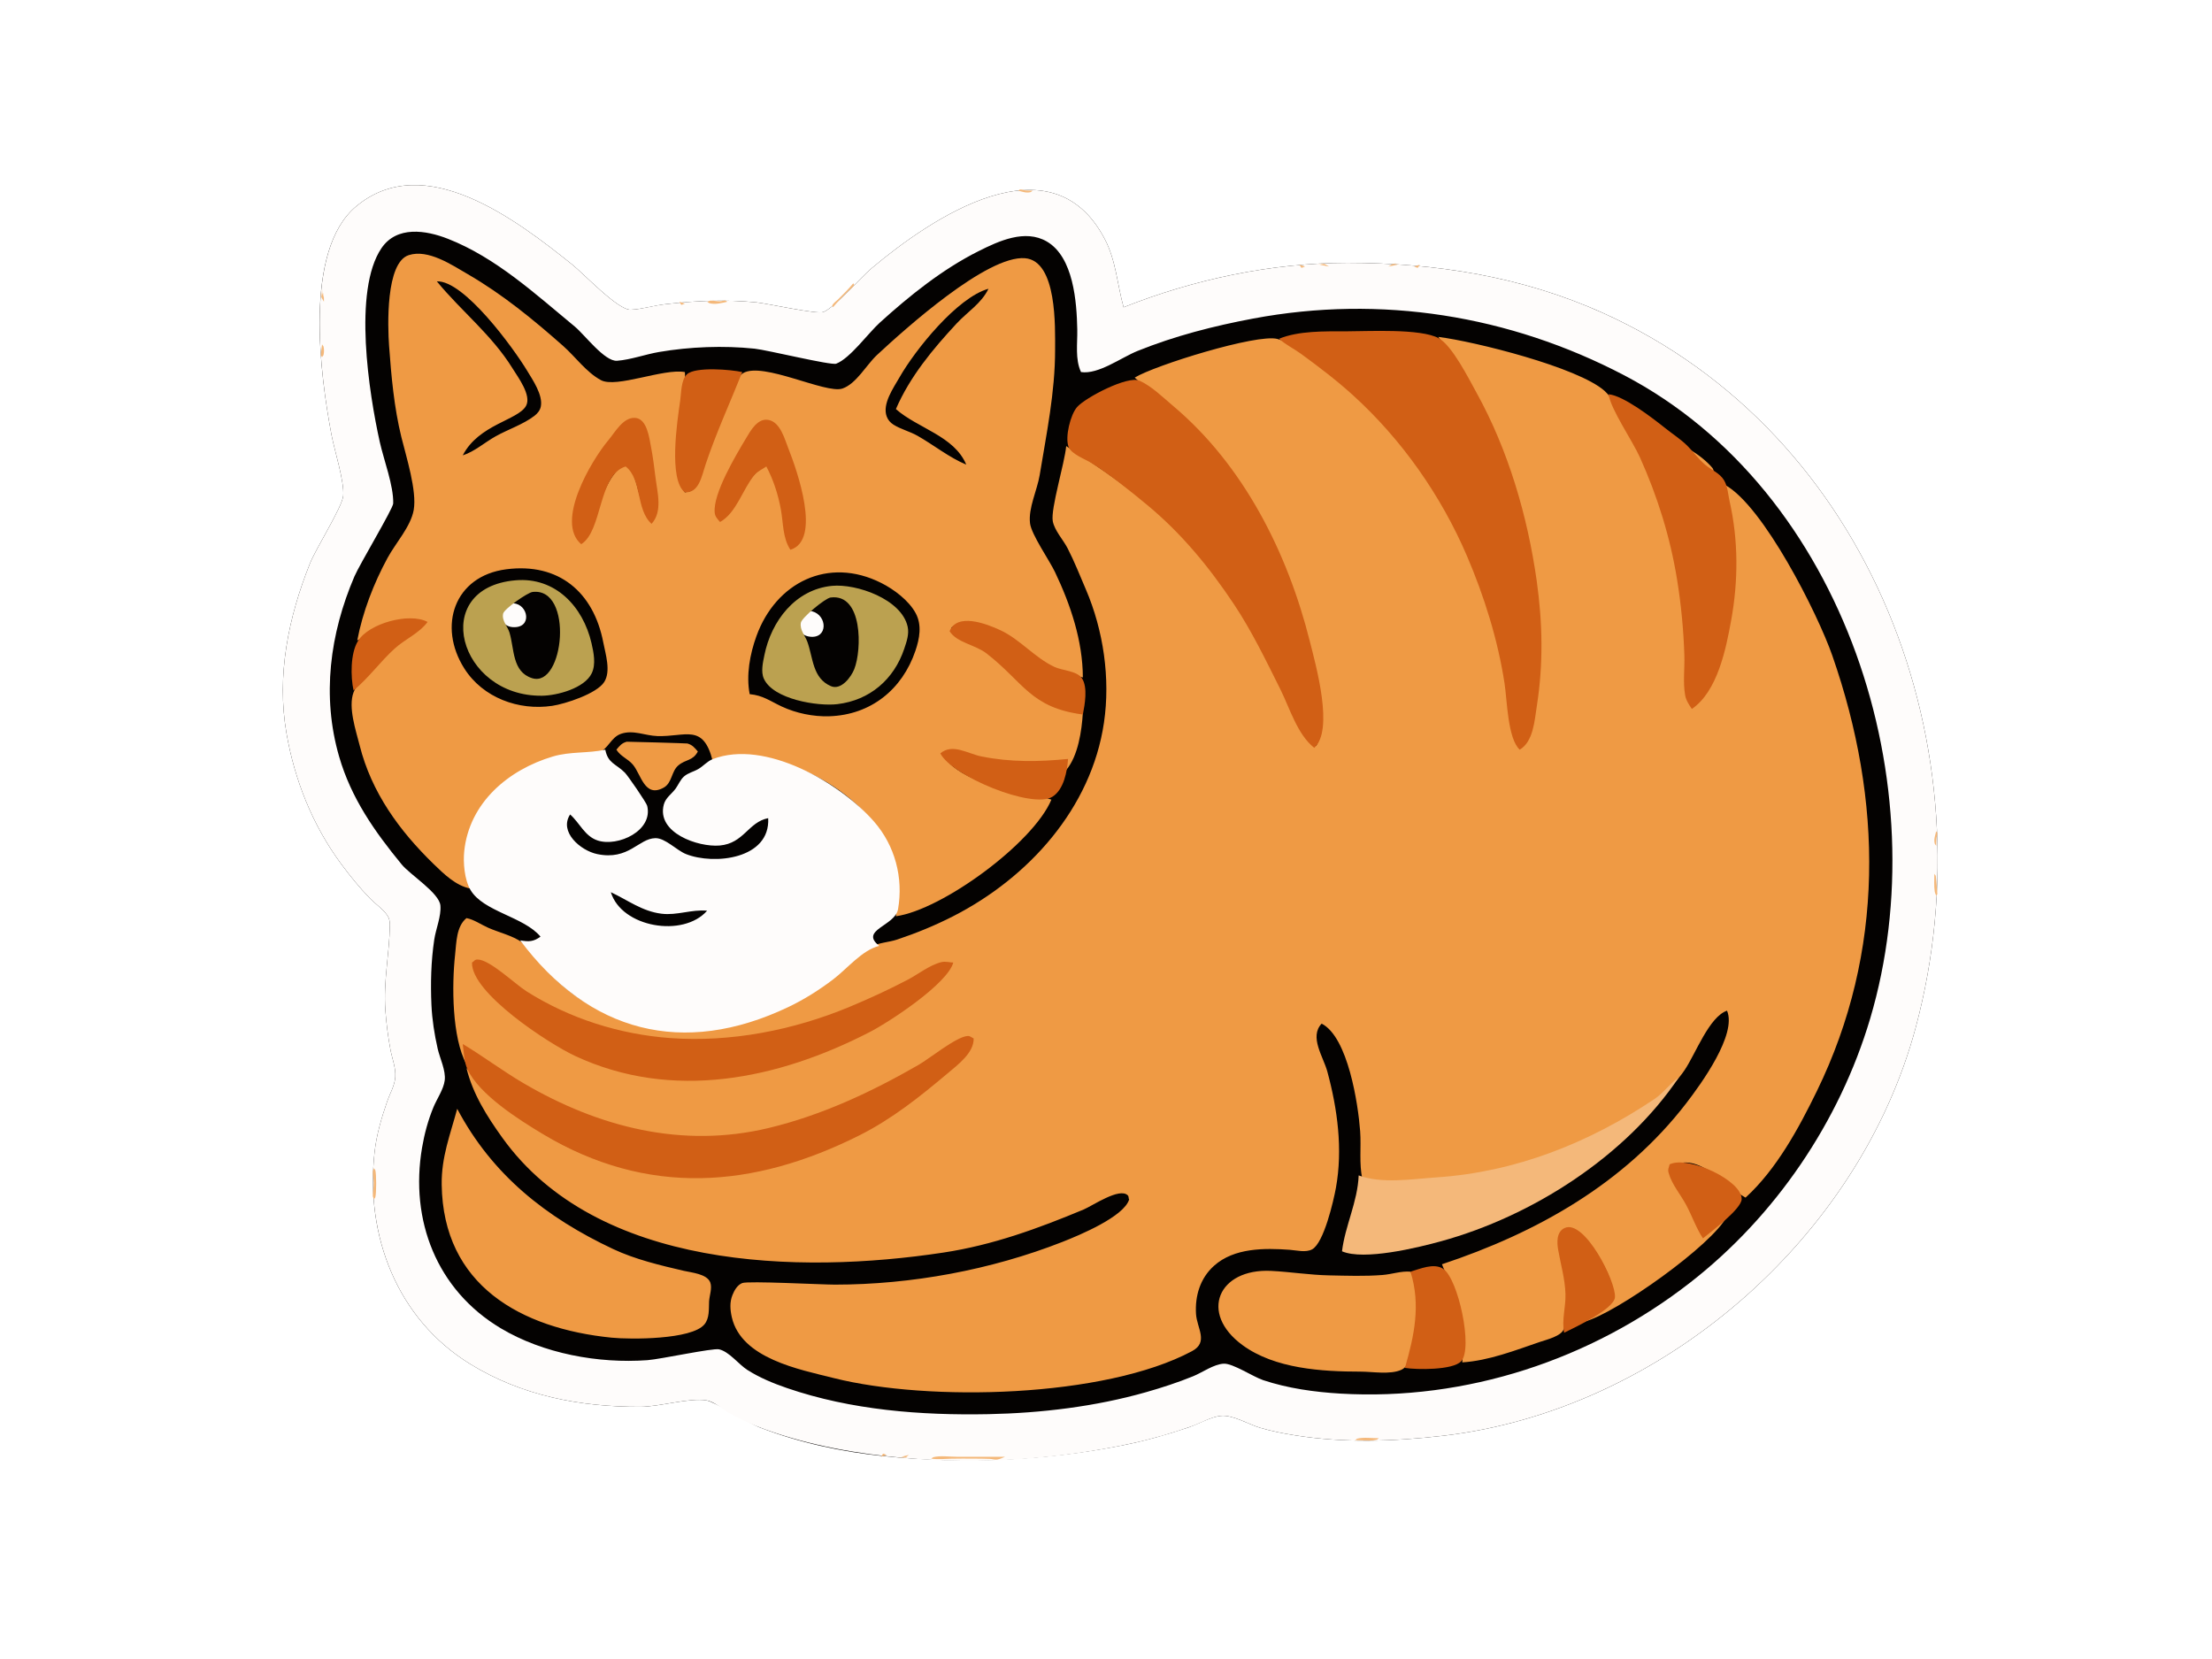
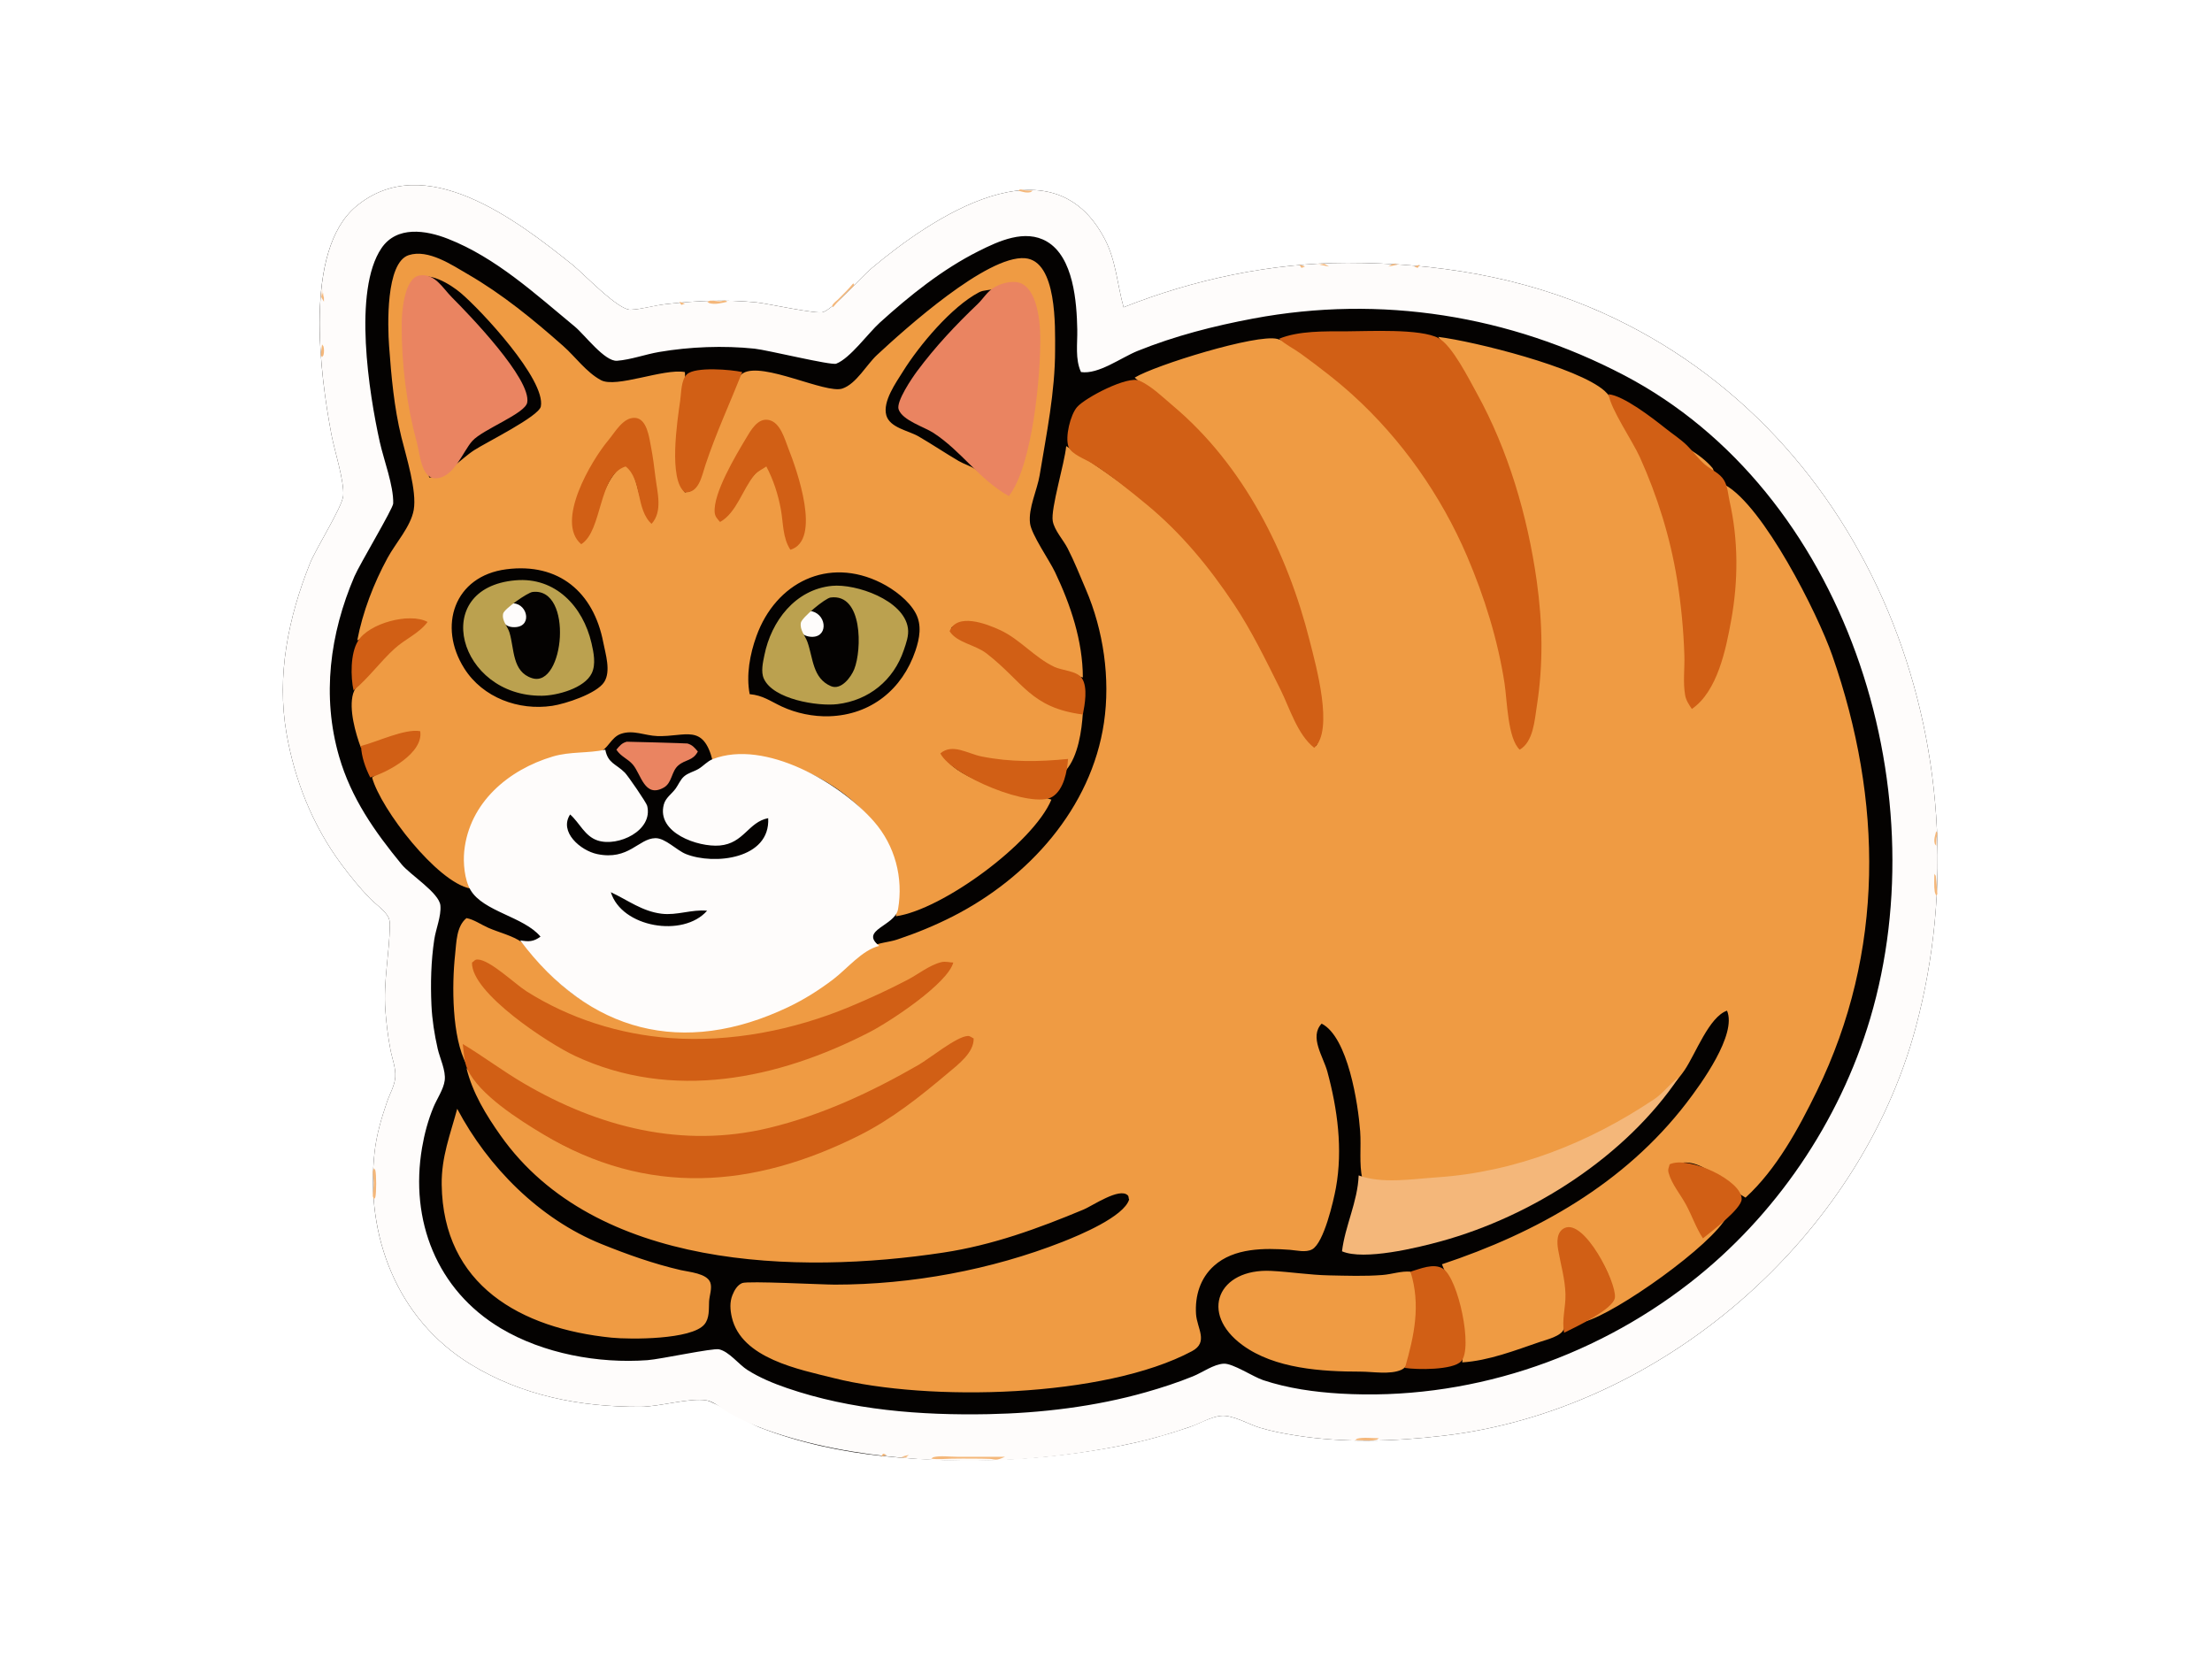
<svg xmlns="http://www.w3.org/2000/svg" width="1195" height="896" viewBox="0 0 1195 896">
  <g fill="rgb(4, 2, 1)">
    <path fill-rule="evenodd" d="M607 166c37.99-15.11 80.04-24 121-24c47.51 0 94.36 7.43 137.94 27.06c145.34 65.48 209.23 235.89 169.03 385.91c-30.64 114.38-137.8 206.99-255.32 220.68c-26.45 3.08-53.68 4-80.06-0.24c-6.37-1.02-12.71-2.25-18.91-4.09c-6.12-1.82-14.87-7.16-21.26-6.41c-5.82 0.68-11.75 4.34-17.3 6.21c-11.59 3.92-23.35 7.24-35.36 9.64c-42.51 8.5-86.3 10.28-129.41 5.89c-22.65-2.32-45.34-7.2-66.62-15.38c-7.02-2.69-24.57-14.01-29.1-14.74c-9.33-1.51-25.1 3.43-35.63 3.47c-32.42 0.12-64.04-5.92-91.93-23.07c-39.66-24.37-56.8-69.5-51.71-114.57c1.06-9.38 3.71-18.33 6.77-27.23c1.49-4.34 4.11-8.66 4.42-13.31c0.33-4.96-1.71-9.93-2.62-14.75c-1.32-7-2.22-14.17-2.74-21.26c-1.13-15.62 2.18-30.54 2.43-45.97c0.03-1.83-0.25-3.63-1.29-5.18c-2.37-3.53-6.59-6.35-9.57-9.42c-5.53-5.68-10.76-12.16-15.47-18.53c-15.37-20.78-25.1-45.12-29.51-70.49c-5.45-31.35 1-62.64 12.65-91.79c3.3-8.28 17.48-30.51 17.99-36.6c0.66-7.78-4.74-24.44-6.34-32.91c-6.1-32.35-15.31-99.59 13.37-123.47c36.97-30.77 86.82 7.56 116.66 31.44c6.26 5 24.75 24.7 31.58 24.43c6.2-0.25 12.47-2.25 18.66-2.97c16.38-1.91 32.86-2.64 49.3-1c6.07 0.61 32.8 6.58 36.19 5.21c6.23-2.53 19.78-18.37 26.06-23.66c32.27-27.13 97.04-70.97 125.94-15.74c6.08 11.6 6.74 24.5 10.16 36.84Z" />
  </g>
-   <g fill="rgb(239, 154, 68)">
-     <path fill-rule="evenodd" d="M370 201c1.37 16.98-10.82 50.21 0 65c1.67-0.51 3-0.28 4.37-1.63c3.94-3.86 5.07-11.18 6.75-16.25c2.82-8.46 13.77-42.63 20.3-46.53c10.66-6.35 44.7 11.33 53.66 8.32c7.51-2.52 13.05-12.89 18.7-18.13c15.03-13.96 59.48-54.02 80-52.28c17.38 1.47 16.22 37.39 16.22 49.5c0 22.9-4.63 45.18-8.33 67.67c-1.33 8.1-6.22 17.85-5.21 26.04c0.75 6.11 10.4 19.86 13.49 26.34c8.45 17.72 14.98 37.17 15.05 56.95c-6.35-1.98-12.74-3.06-18.61-6.39c-12.41-7.04-37.29-32.21-52.39-20.61c0.33 1.15-0.09 2.25 0.66 3.34c2.1 3.1 14.18 6.46 18.32 9.68c20.03 15.53 23.72 29.31 52.02 32.98c-0.59 9.82-2.56 23.38-9 31c-1.56-6.19-7.53-4.25-12.87-3.87c-12.25 0.85-24.96-0.27-36.89-3.37c-5.47-1.43-11.68-5.61-16.24-1.76c1.44 10.12 27.6 18.87 37.02 20.98c6.96 1.56 14.43 1.55 20.98 4.02c-9.85 23.54-59 59.51-84 63c0.59-10.06 2.19-20.17-0.98-30.02c-11.8-36.65-61.15-63.38-98.02-53.98c-5.15-20.37-14.61-12.85-29.92-13.35c-6.66-0.22-12.97-3.52-19.65-1.2c-5.46 1.9-7 8.48-11.98 10c-8.11 2.46-17.84 0.86-27.05 3.95c-23.69 7.95-44.21 26.19-44.85 52.76c-0.13 5.61 1.73 11.31 2.45 16.84c-7.68-1.48-14.18-7.82-19.76-13.24c-18.52-18.01-33.56-38.68-39.94-64.06c-2.02-8.05-6.34-20.59-3.29-28.7c2.87-7.63 17.83-21.43 24.47-26.52c4.82-3.69 10.53-6.28 13.52-11.48c-12.35-5.72-25.5 4.6-36 10c2.91-15.37 8.9-30.86 16.38-44.62c4.32-7.96 12.53-16.9 14.12-25.87c1.82-10.33-4.09-28.91-6.66-39.35c-3.95-16.04-5.45-32.92-6.65-49.35c-0.75-10.39-1.91-44.96 10.63-48.98c10.55-3.39 23.33 5.33 32 10.35c18.61 10.79 35.26 24.43 51.35 38.65c6.7 5.92 12.49 14.21 20.46 18.53c8.28 4.48 33.88-6.47 45.37-4.36Zm-120 45c6.5-2.12 11.71-6.9 17.73-10.27c6.73-3.77 14.8-6.38 20.95-11.05c1.68-1.29 3.09-2.96 3.5-5.1c1.18-6.21-4.35-14.26-7.42-19.34c-7.37-12.21-34.05-48.86-48.76-48.24c13.25 16.15 29.78 28.98 40.93 47.07c2.88 4.66 10.41 14.61 7.22 20.25c-4.37 7.71-25.52 9.95-34.15 26.68Zm284-90c-16.86 4.71-39.52 32.88-48.09 47.91c-3.23 5.67-9.39 14.29-6.88 21.1c0.67 1.84 1.96 3.32 3.6 4.36c3.98 2.53 8.84 3.68 12.98 6.02c8.76 4.96 17.18 11.8 26.39 15.61c-6.5-15.54-26.27-19.6-38-30c7.54-17.49 19.92-32.37 32.78-46.22c5.88-6.33 13.45-10.89 17.22-18.78Zm-182 125c5.08-5.88 1.93-16.57 1-24c-0.65-5.23-1.29-10.5-2.32-15.68c-0.87-4.44-1.79-14.09-7.78-14.5c-6-0.41-10.32 7.5-13.63 11.45c-8.79 10.49-27.68 43.22-15.27 54.73c8.75-5.97 8.45-32.1 24-43c8.16 8.48 5.88 22.91 14 31Zm76 15c13.71-7.1 1.68-41.65-2.86-53.14c-1.96-4.95-4.37-15.1-11.14-15.11c-5.83-0.01-9.1 7.43-11.55 11.7c-2.96 5.15-5.46 10.57-8.12 15.88c-3.6 7.22-10.14 18.12-5.33 25.67c11.71-6.74 12.31-24.38 26-30c2.45 6.1 4.99 12 6.6 18.4c2.06 8.23 0.9 20.26 6.4 26.6Zm-154.46 11.54c-28.25 3.64-37.13 30.85-22.69 53.61c10.04 15.82 29.37 22.87 47.47 20.17c7.08-1.06 24.1-6.57 28.11-12.89c3.7-5.85 0.69-15.13-0.51-21.35c-5.24-27.22-24.06-43.18-52.38-39.54Zm131.46 67.46c7.23 0.68 10.97 3.71 17.32 6.68c7.82 3.65 17.05 5.54 25.63 5.27c22.54-0.7 39.52-14.52 46.6-35.4c2.23-6.57 3.59-13.81 0.15-20.25c-3.7-6.9-11.78-12.93-18.63-16.37c-28.7-14.44-56.95-0.24-67.42 28.72c-3.53 9.77-5.62 21.1-3.65 31.35Zm416 29c10.13-6.64 11.01-44.95 11-57c-0.05-57.1-20.99-119.34-55-165c19.65 2.46 75.44 16.39 89.84 29.16c4.42 3.92 6.8 10.33 9.62 15.38c14.8 26.57 24.82 54.82 30.25 84.75c2.64 14.6 4.14 29.89 4.28 44.72c0.08 8.04-1.91 18.26 3.01 24.99c9.65-4.32 12.91-18.71 15.85-28.15c6.23-20.04 9.05-42.48 6.7-63.4c-1.04-9.24-3.68-18.25-4.55-27.45c20.66 11.4 49.97 69.47 57.87 92.13c27.33 78.35 28.44 159.95-8.36 235.38c-9.79 20.06-21.81 42.25-38.51 57.49c-11.3-6.23-25.31-25.05-40-17c-0.23 1.4-1.06 1.94-0.61 3.67c1.5 5.71 6.05 10.94 8.88 16.06c3.28 5.93 5.76 12.2 8.73 18.27c4.42-3.63 8.06-8.04 13-11c-7.61 15.4-60.04 52.59-77 57c3.83-3.94 13.19-6.31 15.09-11.74c3.53-10.12-14.9-39.38-26.09-38.26c-1.24 1.61-2.21 2.14-2.5 4.43c-0.75 5.9 1.5 11.72 2.65 17.42c1.99 9.8 2.72 22.38-0.32 32.08c-1.23 3.92-9.4 5.82-12.89 7.01c-13.41 4.58-27.71 10.17-41.94 11.06c0.52-13.62 0.13-26.24-4.73-39.27c-1.77-4.75-4.52-9.02-6.27-13.73c51.26-17.04 98.53-43.55 131.99-87.01c8.02-10.43 27.47-37.17 22.01-49.99c-9.69 3.33-16.92 23.22-22.91 32.09c-3.59 5.31-8.55 10.43-13.46 14.54c-34.54 28.95-94.4 45.37-138.63 45.37c-7.33 0-14.87 0.57-22-1c-1.85-8.41-0.57-17.2-1.19-25.81c-1.08-14.73-6.58-50.96-20.81-58.19c-6.8 7.17 0.89 17.82 3.08 25.92c5.49 20.22 8.41 41.96 4.63 62.79c-1.26 6.93-6.5 29.81-12.86 33.24c-3.45 1.86-8.36 0.51-12.04 0.24c-13.71-0.99-30.11-1.11-40.97 8.65c-7.47 6.7-10.32 16.26-9.71 26.03c0.49 7.69 6.96 15.2-2.18 20.08c-47.26 25.24-142.39 27.39-193.45 14.55c-18.58-4.67-50.01-10.52-55.14-32.86c-0.91-3.99-1.23-8.1 0.32-11.96c1.02-2.56 2.62-5.45 5.3-6.53c3.09-1.25 43.02 0.85 50.02 0.85c41.4 0 84.41-7.95 122.93-23.07c9.25-3.63 33.24-13.63 36.07-22.93c-0.46-0.67-0.04-1.55-0.75-2.25c-4.48-4.39-19.01 5.65-23.83 7.67c-24.63 10.28-49.17 19.24-75.74 23.26c-78.17 11.86-187.17 9.26-238.31-62.05c-8.29-11.55-15.98-23.69-19.37-37.63c2.73 2.64 4.61 5.93 7.27 8.73c5.43 5.73 12.04 10.89 18.31 15.69c57.45 43.97 122.64 42.97 185.42 11.58c17.75-8.88 33.4-20.74 48.36-33.64c5.53-4.76 13.87-10.71 13.64-18.36c-8.48-0.68-28.3 15.32-37.03 19.97c-26.81 14.3-54.85 27.18-85.16 31.84c-38.6 5.92-75.6-2.62-109.78-20.84c-8.98-4.78-17.77-10.13-26.23-15.77c-4.39-2.92-9.4-7.67-13.8-9.2c-1.2 2.55-0.69 4.55-1 8c-7.91-14.51-7.93-42.9-6.15-59.15c0.75-6.85 0.66-15.33 6.15-19.85c3.89 0.66 7.8 3.46 11.78 5.22c5.76 2.54 13.03 4.2 18.18 7.82c3.26 2.29 5.28 6.17 7.87 9.13c5.08 5.83 10.09 11.01 16.07 15.93c16.04 13.18 35.94 20.4 56.46 22.54c30.06 3.14 62.05-10.09 86.01-27.27c7.56-5.42 14.12-13.25 22.17-17.83c4.14-2.35 9.56-2.44 14.06-3.94c10.45-3.49 20.54-7.62 30.36-12.64c40.73-20.82 74.62-58.29 81.44-104.56c3.52-23.84-0.27-49.85-9.79-72.01c-3.16-7.37-6.18-15.04-9.84-22.16c-2.35-4.59-7.09-9.61-8.03-14.69c-1.21-6.62 6.42-31.3 7.26-40.54c40.74 25.75 68.73 48.82 94.77 90.23c9.81 15.59 17.85 32.56 25.89 49.11c3.77 7.76 6.78 17.94 14.34 22.66c7.74-13.02-1.19-43.74-4.8-58.2c-9.77-39.14-28.32-79.23-55.98-109.02c-11.28-12.15-25.24-20.73-37.22-31.78c10.88-6.67 66.08-23.79 77.06-20.9c11.83 3.12 27 17.54 36.3 25.54c35.41 30.42 62.14 71.26 76.25 115.75c5.57 17.54 9.65 35.3 12.53 53.47c1.27 8.05 0.55 20.01 5.86 26.14Zm-308 117c-1.72-0.25-2.65-0.93-4.48-0.35c-6.17 1.97-11.85 6.29-17.55 9.32c-9.98 5.33-20.23 9.93-30.62 14.38c-30.21 12.93-63.53 19.05-96.27 17.57c-25.82-1.17-50.85-9.21-73.35-21.65c-8.04-4.45-24.27-19.04-31.06-20.88c-1.73-0.46-2.27 0.38-3.67 0.61c-0.56 17.2 43.43 44.65 58.05 50.95c51.11 22.01 104.95 11.05 152.95-12.95c13.22-6.61 40.85-23.07 46-37Zm400-278c3.96 2.15 9.23 6.24 12.15 9.85c0.57 0.7 0.44 1.46 0.85 2.15c-5.37-2.59-10.12-6.83-13-12Zm-536 163c-2.8 5.21-6.44 4.05-10.53 7.49c-3.87 3.25-3.28 9.45-7.95 12.03c-10.32 5.71-12.15-7.2-16.61-12.43c-2.82-3.31-6.49-4.28-8.91-8.09c1.7-2 2.89-3.61 5.61-4.3c0.27-0.07 32.32 0.84 32.74 0.96c2.73 0.76 3.93 2.31 5.65 4.34Zm-130 193c18.9 35.76 48.13 58.79 84.23 75.77c11.88 5.59 25.48 8.82 38.22 11.78c4.09 0.95 12.55 1.65 14.27 6.3c1.12 3.03-0.48 7.11-0.64 10.23c-0.2 4.14 0.3 9.04-2.56 12.44c-6.95 8.27-39.97 8.15-50.17 7.13c-48.91-4.94-91.02-28.26-91.73-82.74c-0.19-14.92 4.66-27.06 8.38-40.91Zm515 88c5.47 8.47 6.16 48.05-4.97 53.03c-6.03 2.71-15.54 0.97-22.03 0.97c-20.84 0-46.27-1.54-63.71-14.29c-23.72-17.33-13.07-41.54 15.39-40.13c10.45 0.52 20.87 2.21 31.32 2.42c9.67 0.19 19.11 0.55 28.8-0.2c5.22-0.4 10.1-2.24 15.2-1.8Z" />
+   <g fill="rgb(239, 155, 67)">
+     <path fill-rule="evenodd" d="M370 201c1.37 16.98-10.82 50.21 0 65c1.67-0.51 3-0.28 4.37-1.63c3.94-3.86 5.07-11.18 6.75-16.25c2.82-8.46 13.77-42.63 20.3-46.53c10.66-6.35 44.7 11.33 53.66 8.32c7.51-2.52 13.05-12.89 18.7-18.13c15.03-13.96 59.48-54.02 80-52.28c17.38 1.47 16.22 37.39 16.22 49.5c0 22.9-4.63 45.18-8.33 67.67c-1.33 8.1-6.22 17.85-5.21 26.04c0.75 6.11 10.4 19.86 13.49 26.34c8.45 17.72 14.98 37.17 15.05 56.95c-6.35-1.98-12.74-3.06-18.61-6.39c-12.41-7.04-37.29-32.21-52.39-20.61c0.33 1.15-0.09 2.25 0.66 3.34c2.1 3.1 14.18 6.46 18.32 9.68c20.03 15.53 23.72 29.31 52.02 32.98c-0.59 9.82-2.56 23.38-9 31c-1.56-6.19-7.53-4.25-12.87-3.87c-12.25 0.85-24.96-0.27-36.89-3.37c-5.47-1.43-11.68-5.61-16.24-1.76c1.44 10.12 27.6 18.87 37.02 20.98c6.96 1.56 14.43 1.55 20.98 4.02c-9.85 23.54-59 59.51-84 63c0.59-10.06 2.19-20.17-0.98-30.02c-11.8-36.65-61.15-63.38-98.02-53.98c-5.15-20.37-14.61-12.85-29.92-13.35c-6.66-0.22-12.97-3.52-19.65-1.2c-5.46 1.9-7 8.48-11.98 10c-8.11 2.46-17.84 0.86-27.05 3.95c-23.69 7.95-44.21 26.19-44.85 52.76c-0.13 5.61 1.73 11.31 2.45 16.84c-17.87-3.44-48.27-42.81-53-60c9.35-6.7 23.98-10.9 26-24c-8.33-1.47-23.12 5.76-32 8c-2.93-7.8-6.66-20.98-4.24-29.26c2.2-7.52 17.83-21.75 24.16-26.82c4.92-3.93 10.97-6.52 14.08-11.92c-12.35-5.72-25.5 4.6-36 10c2.91-15.37 8.9-30.86 16.38-44.62c4.32-7.96 12.53-16.9 14.12-25.87c1.82-10.33-4.09-28.91-6.66-39.35c-3.95-16.04-5.45-32.92-6.65-49.35c-0.75-10.39-1.91-44.96 10.63-48.98c10.55-3.39 23.33 5.33 32 10.35c18.61 10.79 35.26 24.43 51.35 38.65c6.7 5.92 12.49 14.21 20.46 18.53c8.28 4.48 33.88-6.47 45.37-4.36Zm-138 57c9.45-0.89 16.39-9.72 24.19-14.81c6.43-4.18 34.97-18.24 35.99-23.61c2.75-14.44-32.41-52.18-43.37-61.39c-5.15-4.34-18.02-12.68-24.59-6.97c-8.65 7.53-6.31 25.76-6.21 35.77c0.09 9.62 1.24 19.43 3.16 28.84c2.85 13.96 4.92 29.12 10.83 42.17Zm313 9c11.81-16.24 16.19-64.77 15.99-84.99c-0.07-7.67-1.32-25.79-10.62-28.33c-4.55-1.25-8.94 0.81-13.13 2.3c-2.76 0.98-5.73 0.56-8.37 1.95c-14.85 7.8-32.31 28.68-41.11 42.83c-3.75 6.02-10.99 16.09-8.96 23.54c1.86 6.82 12.04 8.31 17.44 11.46c7.34 4.26 14.39 9.02 21.7 13.3c2.81 1.64 5.99 2.5 8.72 4.28c6.44 4.19 11.58 9.84 18.34 13.66Zm-193 14c5.08-5.88 1.93-16.57 1-24c-0.65-5.23-1.29-10.5-2.32-15.68c-0.87-4.44-1.79-14.09-7.78-14.5c-6-0.41-10.32 7.5-13.63 11.45c-8.79 10.49-27.68 43.22-15.27 54.73c8.75-5.97 8.45-32.1 24-43c8.16 8.48 5.88 22.91 14 31Zm76 15c13.71-7.1 1.68-41.65-2.86-53.14c-1.96-4.95-4.37-15.1-11.14-15.11c-5.83-0.01-9.1 7.43-11.55 11.7c-2.96 5.15-5.46 10.57-8.12 15.88c-3.6 7.22-10.14 18.12-5.33 25.67c11.71-6.74 12.31-24.38 26-30c2.45 6.1 4.99 12 6.6 18.4c2.06 8.23 0.9 20.26 6.4 26.6Zm-154.46 11.54c-28.25 3.64-37.13 30.85-22.69 53.61c10.04 15.82 29.37 22.87 47.47 20.17c7.08-1.06 24.1-6.57 28.11-12.89c3.7-5.85 0.69-15.13-0.51-21.35c-5.24-27.22-24.06-43.18-52.38-39.54Zm131.46 67.46c7.23 0.68 10.97 3.71 17.32 6.68c7.82 3.65 17.05 5.54 25.63 5.27c22.54-0.7 39.52-14.52 46.6-35.4c2.23-6.57 3.59-13.81 0.15-20.25c-3.7-6.9-11.78-12.93-18.63-16.37c-28.7-14.44-56.95-0.24-67.42 28.72c-3.53 9.77-5.62 21.1-3.65 31.35Zm416 29c10.13-6.64 11.01-44.95 11-57c-0.05-57.1-20.99-119.34-55-165c19.65 2.46 75.44 16.39 89.84 29.16c4.42 3.92 6.8 10.33 9.62 15.38c14.8 26.57 24.82 54.82 30.25 84.75c2.64 14.6 4.14 29.89 4.28 44.72c0.08 8.04-1.91 18.26 3.01 24.99c9.65-4.32 12.91-18.71 15.85-28.15c6.23-20.04 9.05-42.48 6.7-63.4c-1.04-9.24-3.68-18.25-4.55-27.45c20.66 11.4 49.97 69.47 57.87 92.13c27.33 78.35 28.44 159.95-8.36 235.38c-9.79 20.06-21.81 42.25-38.51 57.49c-11.3-6.23-25.31-25.05-40-17c-0.23 1.4-1.06 1.94-0.61 3.67c1.5 5.71 6.05 10.94 8.88 16.06c3.28 5.93 5.76 12.2 8.73 18.27c4.42-3.63 8.06-8.04 13-11c-7.61 15.4-60.04 52.59-77 57c3.83-3.94 13.19-6.31 15.09-11.74c3.53-10.12-14.9-39.38-26.09-38.26c-1.24 1.61-2.21 2.14-2.5 4.43c-0.75 5.9 1.5 11.72 2.65 17.42c1.99 9.8 2.72 22.38-0.32 32.08c-1.23 3.92-9.4 5.82-12.89 7.01c-13.41 4.58-27.71 10.17-41.94 11.06c0.52-13.62 0.13-26.24-4.73-39.27c-1.77-4.75-4.52-9.02-6.27-13.73c51.26-17.04 98.53-43.55 131.99-87.01c8.02-10.43 27.47-37.17 22.01-49.99c-9.69 3.33-16.92 23.22-22.91 32.09c-3.59 5.31-8.55 10.43-13.46 14.54c-34.54 28.95-94.4 45.37-138.63 45.37c-7.33 0-14.87 0.57-22-1c-1.85-8.41-0.57-17.2-1.19-25.81c-1.08-14.73-6.58-50.96-20.81-58.19c-6.8 7.17 0.89 17.82 3.08 25.92c5.49 20.22 8.41 41.96 4.63 62.79c-1.26 6.93-6.5 29.81-12.86 33.24c-3.45 1.86-8.36 0.51-12.04 0.24c-13.71-0.99-30.11-1.11-40.97 8.65c-7.47 6.7-10.32 16.26-9.71 26.03c0.49 7.69 6.96 15.2-2.18 20.08c-47.26 25.24-142.39 27.39-193.45 14.55c-18.58-4.67-50.01-10.52-55.14-32.86c-0.91-3.99-1.23-8.1 0.32-11.96c1.02-2.56 2.62-5.45 5.3-6.53c3.09-1.25 43.02 0.85 50.02 0.85c41.4 0 84.41-7.95 122.93-23.07c9.25-3.63 33.24-13.63 36.07-22.93c-0.46-0.67-0.04-1.55-0.75-2.25c-4.48-4.39-19.01 5.65-23.83 7.67c-24.63 10.28-49.17 19.24-75.74 23.26c-78.83 11.96-188.08 9.14-239.2-63.16c-7.92-11.19-15.22-23.11-18.48-36.52c2.73 2.64 4.61 5.93 7.27 8.73c5.43 5.73 12.04 10.89 18.31 15.69c57.45 43.97 122.64 42.97 185.42 11.58c17.75-8.88 33.4-20.74 48.36-33.64c5.53-4.76 13.87-10.71 13.64-18.36c-8.48-0.68-28.3 15.32-37.03 19.97c-26.81 14.3-54.85 27.18-85.16 31.84c-38.6 5.92-75.6-2.62-109.78-20.84c-8.98-4.78-17.77-10.13-26.23-15.77c-4.39-2.92-9.4-7.67-13.8-9.2c-1.2 2.55-0.69 4.55-1 8c-7.91-14.51-7.93-42.9-6.15-59.15c0.75-6.85 0.66-15.33 6.15-19.85c3.89 0.66 7.8 3.46 11.78 5.22c5.76 2.54 13.03 4.2 18.18 7.82c3.26 2.29 5.28 6.17 7.87 9.13c5.08 5.83 10.09 11.01 16.07 15.93c16.04 13.18 35.94 20.4 56.46 22.54c30.06 3.14 62.05-10.09 86.01-27.27c7.56-5.42 14.12-13.25 22.17-17.83c4.14-2.35 9.56-2.44 14.06-3.94c10.45-3.49 20.54-7.62 30.36-12.64c40.68-20.79 74.63-58.34 81.44-104.56c3.52-23.84-0.27-49.85-9.79-72.01c-3.16-7.37-6.18-15.04-9.84-22.16c-2.35-4.59-7.09-9.61-8.03-14.69c-1.21-6.62 6.42-31.3 7.26-40.54c40.74 25.75 68.73 48.82 94.77 90.23c9.81 15.59 17.85 32.56 25.89 49.11c3.77 7.76 6.78 17.94 14.34 22.66c7.74-13.02-1.19-43.74-4.8-58.2c-9.77-39.14-28.32-79.23-55.98-109.02c-11.28-12.15-25.24-20.73-37.22-31.78c10.88-6.67 66.08-23.79 77.06-20.9c11.83 3.12 27 17.54 36.3 25.54c35.41 30.42 62.14 71.26 76.25 115.75c5.57 17.54 9.65 35.3 12.53 53.47c1.27 8.05 0.55 20.01 5.86 26.14Zm-308 117c-1.72-0.25-2.65-0.93-4.48-0.35c-6.17 1.97-11.85 6.29-17.55 9.32c-9.98 5.33-20.23 9.93-30.62 14.38c-30.21 12.93-63.53 19.05-96.27 17.57c-25.82-1.17-50.85-9.21-73.35-21.65c-8.04-4.45-24.27-19.04-31.06-20.88c-1.73-0.46-2.27 0.38-3.67 0.61c-0.56 17.2 43.43 44.65 58.05 50.95c51.11 22.01 104.95 11.05 152.95-12.95c13.22-6.61 40.85-23.07 46-37Zm400-278c3.96 2.15 9.23 6.24 12.15 9.85c0.57 0.7 0.44 1.46 0.85 2.15c-5.37-2.59-10.12-6.83-13-12Zm-666 356c16.61 31.43 44.46 59.56 77.93 73.07c14.05 5.67 28.08 10.67 42.9 14.1c4.37 1.02 14.05 1.7 15.89 6.68c1.12 3.03-0.48 7.11-0.64 10.23c-0.2 4.14 0.3 9.04-2.56 12.44c-6.95 8.27-39.97 8.15-50.17 7.13c-48.91-4.94-91.02-28.26-91.73-82.74c-0.19-14.92 4.66-27.06 8.38-40.91Zm515 88c5.47 8.47 6.16 48.05-4.97 53.03c-6.03 2.71-15.54 0.97-22.03 0.97c-20.84 0-46.27-1.54-63.71-14.29c-23.72-17.33-13.07-41.54 15.39-40.13c10.45 0.52 20.87 2.21 31.32 2.42c9.67 0.19 19.11 0.55 28.8-0.2c5.22-0.4 10.1-2.24 15.2-1.8Z" />
  </g>
  <g fill="rgb(254, 252, 251)">
    <path fill-rule="evenodd" d="M607 166c37.98-15.1 80.05-24 121-24c47.5 0 94.37 7.44 137.94 27.06c145.34 65.48 209.23 235.89 169.03 385.91c-30.64 114.38-137.8 206.99-255.32 220.68c-26.45 3.08-53.68 4-80.06-0.24c-6.37-1.02-12.71-2.25-18.91-4.09c-6.12-1.82-14.87-7.16-21.26-6.41c-5.34 0.62-10.75 3.92-15.81 5.7c-10.42 3.66-21.08 6.78-31.88 9.12c-39.84 8.65-81.84 11.54-122.46 8c-25.86-2.25-51.12-6.65-75.62-15.38c-6.87-2.45-13.55-5.52-19.92-9.08c-3.86-2.16-7.63-6.01-12.1-6.74c-9.33-1.51-25.1 3.43-35.63 3.47c-32.42 0.12-64.04-5.92-91.93-23.07c-39.67-24.38-56.76-69.49-51.71-114.57c1.05-9.38 3.71-18.34 6.77-27.23c1.49-4.34 4.11-8.66 4.42-13.31c0.33-4.96-1.71-9.93-2.62-14.75c-1.32-7-2.22-14.17-2.74-21.26c-1.13-15.62 2.18-30.54 2.43-45.97c0.03-1.83-0.25-3.63-1.29-5.18c-2.37-3.53-6.59-6.35-9.57-9.42c-5.53-5.68-10.76-12.16-15.47-18.53c-15.37-20.78-25.1-45.12-29.51-70.49c-5.45-31.35 1-62.64 12.65-91.79c3.3-8.28 17.48-30.51 17.99-36.6c0.66-7.78-4.74-24.44-6.34-32.91c-6.09-32.3-15.25-99.64 13.37-123.47c36.97-30.77 86.82 7.56 116.66 31.44c6.26 5 24.75 24.7 31.58 24.43c5.91-0.24 11.88-2.15 17.77-2.86c16.61-2.02 33.52-2.77 50.19-1.11c6.07 0.61 32.8 6.58 36.19 5.21c6.23-2.53 19.78-18.37 26.06-23.66c32.27-27.13 97.04-70.97 125.94-15.74c6.08 11.6 6.74 24.5 10.16 36.84Zm-23 35c-3.25-6.99-1.87-15.36-2.02-22.98c-0.29-14.78-1.98-39.11-16.45-47.55c-11.76-6.85-25.94-0.28-36.86 5.2c-19.56 9.81-37.23 24.01-53.37 38.63c-6.29 5.7-16.07 19.32-23.55 22.17c-2.75 1.05-37.21-7.39-44.11-8.11c-16.75-1.75-34.93-1.04-51.5 1.78c-7.51 1.28-15.18 4.15-22.74 4.76c-6.71 0.55-17.53-14.06-22.85-18.45c-21.19-17.49-42.55-37.24-68.56-47.44c-11.9-4.67-27.62-7.15-35.91 5.07c-15.53 22.91-6.71 78.61-0.9 104.74c2.14 9.63 7.52 23.64 7.24 33.18c-0.07 2.76-18.13 32.82-20.97 39.45c-13.24 30.92-17.71 64.65-8.23 97.33c6.53 22.47 19.14 40.4 33.78 58.22c4.64 5.64 20.32 15.4 20.92 22.2c0.52 5.74-2.47 12.67-3.32 18.4c-1.74 11.64-2.05 23.56-1.52 35.32c0.36 7.93 1.61 15.89 3.37 23.63c1.18 5.2 4.48 11.78 3.8 17.13c-0.62 4.84-4.23 9.97-6.09 14.48c-2.89 6.97-4.88 14.4-6.15 21.85c-6.69 39.26 7.94 76.88 42.45 97.53c22.99 13.75 52.84 19.2 79.35 17.27c6.97-0.51 35.21-6.62 38.64-5.86c5.52 1.24 10.6 8.17 15.4 11.2c6.55 4.15 13.97 7.21 21.28 9.72c34.68 11.92 72.36 14.83 108.85 14.11c28.4-0.56 57.76-4.08 85.13-11.87c8.61-2.45 17.11-5.22 25.41-8.59c5.03-2.03 11.16-6.55 16.62-6.81c4.89-0.23 15.8 7.06 21.26 8.89c13.29 4.43 27.79 6.45 41.73 7.27c67.85 3.99 135.42-18.29 188.85-59.89c46.04-35.83 80.75-86.82 97.34-142.66c37.22-125.26-13.25-284.94-133-347.64c-61.79-32.35-131.38-43.51-200.24-30.6c-21.3 3.99-42.38 9.38-62.5 17.5c-8.92 3.59-21.13 12.82-30.58 11.42Zm-308.2 125.01c8.74-1.2 12.2 11.85 3.08 12.76c-10.29 1.03-10.34-11.76-3.08-12.76Zm163.04 4.26c8.21 2.29 8.51 14.84-1.28 13.69c-10.36-1.22-5.33-15.53 1.28-13.69Zm-111.84 74.73c1.44 7.46 5.73 7.56 10.58 12.42c1.58 1.58 11.62 16.13 12.05 17.91c3.3 13.44-15.72 22.29-26.71 18.75c-7.04-2.28-9.78-9.58-14.92-14.08c-6.15 9.42 5.63 19.51 14.6 21.4c17.09 3.58 22.36-8.44 31.45-8.6c5.37-0.1 11.52 6.61 16.55 8.6c15.15 6.02 45.61 2.74 44.4-19.4c-10.78 2.09-13.1 13.65-26.21 14.78c-11.62 0.99-34.26-6.84-30.17-22.16c0.99-3.7 4.25-5.66 6.39-8.61c1.54-2.14 2.49-4.72 4.49-6.51c2.26-2.01 5.34-2.59 7.88-4.12c2.72-1.62 4.7-4.13 7.71-5.29c28.26-10.88 68.87 12.9 87.08 33.74c11.38 13.04 15.92 30.38 12.99 47.33c-1.57 9.12-21.11 11.23-10.16 19.84c-9.22 2.22-17.28 12.3-24.9 18.1c-7.49 5.69-15.63 10.84-24.11 14.89c-57.04 27.21-107.85 13.72-144.99-35.99c4.66 0.83 7.17 0.8 11-2c-9.08-10.85-30.84-13.44-37.81-25.19c-3.28-5.54-4.05-14.8-3.39-21.05c2.76-26.14 23.81-43.93 47.88-51.08c9.37-2.78 19.01-1.63 28.32-3.68Zm3 77c5.82 19.06 39.11 24.72 52 10c-8.38-0.82-16.2 2.66-24.62 1.62c-10.48-1.29-18.11-7.29-27.38-11.62Z" />
  </g>
  <g fill="rgb(209, 95, 21)">
-     <path fill-rule="evenodd" d="M821 405c-6.52-6.04-6.77-26.55-8.19-35.81c-3.6-23.44-10.94-46.96-20.26-68.74c-14.05-32.81-35.36-63.15-61.85-87.15c-8.79-7.96-18.28-15.15-27.85-22.15c-3.94-2.87-8.3-4.89-11.85-8.15c10.64-4.35 24.6-4 36-4c11.69 0 40.53-1.66 50.27 3.73c7.3 4.03 16.32 22.05 20.46 29.54c17.11 30.94 27.53 66.6 32.46 101.54c3.18 22.6 3.61 44.88 0.08 67.46c-1.25 8.02-1.9 19.42-9.27 23.73Zm-420-204c-6.65 16.68-14.16 32.94-19.88 50.12c-2.11 6.37-3.53 15.25-11.12 14.88c-8.96-6.85-4.13-38.53-2.54-49.54c0.59-4.06 0.43-11.35 3.7-14.3c4.59-4.15 23.76-2.51 29.84-1.16Zm309 203c-9.14-7.18-13.24-21.47-18.33-31.67c-7.79-15.56-15.4-31.42-25.07-45.93c-13.4-20.12-28.46-38.43-47.15-53.85c-9.63-7.95-19.1-15.59-29.68-22.32c-3.51-2.24-11.01-4.79-12.54-8.93c-1.92-5.22 1.04-17.3 4.66-21.41c4.48-5.1 27.29-17.04 33.64-14.25c6.57 2.9 12.74 9.04 18.2 13.63c38.17 32.1 61.86 79.34 73.87 127.13c3.28 13.05 13.17 48.12 2.4 57.6Zm204-21c-1.52-2.27-3.11-4.56-3.62-7.38c-1.25-6.98-0.2-14.51-0.43-21.57c-0.43-13.71-1.76-27.51-3.95-41.05c-3.69-22.76-10.6-44.95-20.06-65.94c-4.07-9.02-15.75-25.9-16.94-34.06c8.06 0.7 23.7 12.78 30.67 18.33c3.89 3.11 8.12 5.81 11.7 9.3c3.39 3.33 6.03 7.19 9.68 10.32c3.42 2.94 8.03 4.55 10.4 8.6c1.91 3.26 2.1 7.46 2.91 11.09c4.81 21.28 4.76 43.14 0.86 64.58c-2.82 15.52-7.39 38.34-21.22 47.78Zm-562-100c-8.56-7.74-5.11-24.04-14-31c-14.93 4.56-12.42 34.75-24 42c-14.19-12.03 5.34-45.11 14.73-56.27c3.54-4.22 7.86-12.27 14.25-11.99c6.57 0.29 7.75 10.76 8.7 15.58c1.08 5.47 1.74 11.04 2.43 16.57c1.04 8.34 3.97 18.39-2.11 25.11Zm75 14c-4.23-6.41-3.8-14.44-5.16-21.84c-1.49-8.13-4.02-15.91-7.84-23.16c-1.77 1.32-4.7 2.53-6.41 4.59c-6.48 7.81-9.67 20.43-18.59 25.41c-1.41-1.67-2.69-2.82-2.9-5.12c-0.93-10.31 11.46-30.95 16.84-39.94c2.56-4.27 6.39-11.39 12.46-10.03c6.2 1.38 8.46 10.16 10.46 15.23c4.66 11.79 18.18 49.7 1.14 54.86Zm-196 39c-4.63 6.21-12 9.15-17.7 14.3c-7.86 7.1-14.18 16.04-22.3 22.7c-1.61-7.32-1.76-19.88 2.35-26.65c5.95-9.76 28.11-15.57 37.65-10.35Zm354 50c-28.33-3.67-31.98-17.44-52.02-32.98c-6.12-4.76-16.03-5.75-19.98-12.02c4.06-10.07 19.77-4.13 27.51-0.51c10.71 5.03 18.41 14.77 29.18 19.82c4.19 1.96 12.2 2.09 14.84 6.16c3.22 4.95 1.51 14.13 0.47 19.53Zm-8 24c-0.47 6.58-2.2 16.54-8.47 20.44c-10.86 6.76-54.28-11.12-60.53-23.44c6.62-5.59 14.75 0.18 22.32 1.68c15.7 3.13 30.9 2.91 46.68 1.32Zm-62 110c-3.05 11.4-34.22 31.94-45.34 37.66c-49.54 25.48-106.49 37.31-159.07 12.75c-14.01-6.55-56.13-33.91-55.59-50.41c1.26-0.67 1.27-1.69 3.09-1.64c6.65 0.17 20.17 13.27 26.36 17.19c23.33 14.75 50.25 23.25 77.74 25.26c32.65 2.37 66.57-4.29 96.75-16.87c10.69-4.45 21.12-9.25 31.38-14.62c5.78-3.03 11.82-7.94 18.19-9.53c2.28-0.56 4.74 0.21 6.49 0.21Zm11 41c0.23 7.68-8.46 14.16-14.1 18.9c-14.92 12.56-30.02 24.63-47.57 33.43c-57.32 28.77-114.52 33.19-171.02-0.64c-12.74-7.63-34.41-21.29-40.78-35.05c-1.85-4.01-1.94-9.34-2.53-13.64c11.07 6.66 21.56 14.58 32.82 21.18c40.62 23.83 85.85 35.41 132.54 24.18c28.71-6.91 55.41-19.42 80.91-34.09c5.89-3.38 20.57-15.38 26.57-15.6c1.28-0.05 2.07 0.87 3.16 1.33Zm394 108c-3.67-5.52-5.87-12.06-9.03-17.97c-3.01-5.66-7.82-11.19-9.53-17.42c-0.57-2.06 0.22-2.88 0.56-4.61c10.41-4.83 39.19 8.88 38.91 18.82c-0.15 5.35-16.42 17.5-20.91 21.18Zm-75 51c-1.38-6.95 0.92-13.79 0.72-20.89c-0.23-8.2-2.55-15.88-3.94-23.89c-0.7-4.03-0.96-9.73 3.46-11.8c10.67-4.99 27.94 28.97 27.21 37.46c-0.55 6.37-21.67 16.25-27.45 19.12Zm-86 19c5.05-17.51 8.61-34.01 3-52c5.12-1.48 12.52-4.84 17.59-1.59c8.16 5.24 16.3 42.91 9.8 49.98c-4.52 4.92-24.18 4.59-30.39 3.61Z" />
+     <path fill-rule="evenodd" d="M821 405c-6.52-6.04-6.77-26.55-8.19-35.81c-3.6-23.44-10.94-46.96-20.26-68.74c-14.05-32.81-35.36-63.15-61.85-87.15c-8.79-7.96-18.28-15.15-27.85-22.15c-3.94-2.87-8.3-4.89-11.85-8.15c10.64-4.35 24.6-4 36-4c11.69 0 40.53-1.66 50.27 3.73c7.3 4.03 16.32 22.05 20.46 29.54c17.11 30.94 27.53 66.6 32.46 101.54c3.18 22.6 3.61 44.88 0.08 67.46c-1.25 8.02-1.9 19.42-9.27 23.73Zm-420-204c-6.65 16.68-14.16 32.94-19.88 50.12c-2.11 6.37-3.53 15.25-11.12 14.88c-8.96-6.85-4.13-38.53-2.54-49.54c0.59-4.06 0.43-11.35 3.7-14.3c4.59-4.15 23.76-2.51 29.84-1.16Zm309 203c-9.14-7.18-13.24-21.47-18.33-31.67c-7.79-15.56-15.4-31.42-25.07-45.93c-13.4-20.12-28.46-38.43-47.15-53.85c-9.63-7.95-19.1-15.59-29.68-22.32c-3.51-2.24-11.01-4.79-12.54-8.93c-1.92-5.22 1.04-17.3 4.66-21.41c4.48-5.1 27.29-17.04 33.64-14.25c6.57 2.9 12.74 9.04 18.2 13.63c38.17 32.1 61.86 79.34 73.87 127.13c3.28 13.05 13.17 48.12 2.4 57.6Zm204-21c-1.52-2.27-3.11-4.56-3.62-7.38c-1.25-6.98-0.2-14.51-0.43-21.57c-0.43-13.71-1.76-27.51-3.95-41.05c-3.69-22.76-10.6-44.95-20.06-65.94c-4.07-9.02-15.75-25.9-16.94-34.06c8.06 0.7 23.7 12.78 30.67 18.33c3.89 3.11 8.12 5.81 11.7 9.3c3.39 3.33 6.03 7.19 9.68 10.32c3.42 2.94 8.03 4.55 10.4 8.6c1.91 3.26 2.1 7.46 2.91 11.09c4.81 21.28 4.76 43.14 0.86 64.58c-2.82 15.52-7.39 38.34-21.22 47.78Zm-562-100c-8.56-7.74-5.11-24.04-14-31c-14.93 4.56-12.42 34.75-24 42c-14.19-12.03 5.34-45.11 14.73-56.27c3.54-4.22 7.86-12.27 14.25-11.99c6.57 0.29 7.75 10.76 8.7 15.58c1.08 5.47 1.74 11.04 2.43 16.57c1.04 8.34 3.97 18.39-2.11 25.11Zm75 14c-4.23-6.41-3.8-14.44-5.16-21.84c-1.49-8.13-4.02-15.91-7.84-23.16c-1.77 1.32-4.7 2.53-6.41 4.59c-6.48 7.81-9.67 20.43-18.59 25.41c-1.41-1.67-2.69-2.82-2.9-5.12c-0.93-10.31 11.46-30.95 16.84-39.94c2.56-4.27 6.39-11.39 12.46-10.03c6.2 1.38 8.46 10.16 10.46 15.23c4.66 11.79 18.18 49.7 1.14 54.86Zm-196 39c-4.63 6.21-12 9.15-17.7 14.3c-7.86 7.1-14.18 16.04-22.3 22.7c-1.61-7.32-1.76-19.88 2.35-26.65c5.95-9.76 28.11-15.57 37.65-10.35Zm354 50c-28.33-3.67-31.98-17.44-52.02-32.98c-6.12-4.76-16.03-5.75-19.98-12.02c4.06-10.07 19.77-4.13 27.51-0.51c10.71 5.03 18.41 14.77 29.18 19.82c4.19 1.96 12.2 2.09 14.84 6.16c3.22 4.95 1.51 14.13 0.47 19.53Zm-358 9c1.94 11.68-17.34 22.21-27 25c-2.75-5.61-4.58-10.75-5-17c8.88-2.24 23.67-9.47 32-8Zm350 15c-0.47 6.58-2.2 16.54-8.47 20.44c-10.86 6.76-54.28-11.12-60.53-23.44c6.62-5.59 14.75 0.18 22.32 1.68c15.7 3.13 30.9 2.91 46.68 1.32Zm-62 110c-3.05 11.4-34.22 31.94-45.34 37.66c-49.54 25.48-106.49 37.31-159.07 12.75c-14.01-6.55-56.13-33.91-55.59-50.41c1.26-0.67 1.27-1.69 3.09-1.64c6.65 0.17 20.17 13.27 26.36 17.19c23.33 14.75 50.25 23.25 77.74 25.26c32.65 2.37 66.57-4.29 96.75-16.87c10.69-4.45 21.12-9.25 31.38-14.62c5.78-3.03 11.82-7.94 18.19-9.53c2.28-0.56 4.74 0.21 6.49 0.21Zm11 41c0.23 7.68-8.46 14.16-14.1 18.9c-14.92 12.56-30.02 24.63-47.57 33.43c-57.32 28.77-114.52 33.19-171.02-0.64c-12.74-7.63-34.41-21.29-40.78-35.05c-1.85-4.01-1.94-9.34-2.53-13.64c11.07 6.66 21.56 14.58 32.82 21.18c40.62 23.83 85.85 35.41 132.54 24.18c28.71-6.91 55.41-19.42 80.91-34.09c5.89-3.38 20.57-15.38 26.57-15.6c1.28-0.05 2.07 0.87 3.16 1.33Zm394 108c-3.67-5.52-5.87-12.06-9.03-17.97c-3.01-5.66-7.82-11.19-9.53-17.42c-0.57-2.06 0.22-2.88 0.56-4.61c10.41-4.83 39.19 8.88 38.91 18.82c-0.15 5.35-16.42 17.5-20.91 21.18Zm-75 51c-1.38-6.95 0.92-13.79 0.72-20.89c-0.23-8.2-2.55-15.88-3.94-23.89c-0.7-4.03-0.96-9.73 3.46-11.8c10.67-4.99 27.94 28.97 27.21 37.46c-0.55 6.37-21.67 16.25-27.45 19.12Zm-86 19c5.05-17.51 8.61-34.01 3-52c5.12-1.48 12.52-4.84 17.59-1.59c8.16 5.24 16.3 42.91 9.8 49.98c-4.52 4.92-24.18 4.59-30.39 3.61Z" />
  </g>
-   <g fill="rgb(187, 161, 80)">
-     <path fill-rule="evenodd" d="M278.49 313.5c21.57-1.86 36.49 14.2 41.06 33.95c1.16 5.02 2.47 11.37 0.14 16.24c-3.87 8.13-18.7 12.07-26.82 12.17c-45.27 0.58-61.17-58.32-14.38-62.36Zm9.21 6.3c-2.7 0.33-15.35 9.14-15.89 11.7c-0.82 3.89 2.39 6.78 3.44 10.25c2.66 8.78 1.35 21.19 12.2 24.62c17.34 5.48 22.64-49.26 0.25-46.57Zm161.79-3.3c13.12-1.27 37.58 7.15 40.86 22.06c0.89 4.04-0.58 8.14-1.85 11.94c-5.57 16.59-18.61 27.8-36.1 29.9c-10.49 1.27-34.72-2.53-39.75-13.78c-1.69-3.76-0.48-8.82 0.3-12.67c3.7-18.41 16.7-35.53 36.54-37.45Zm-0.79 6.3c-2.92 0.39-15.58 10.86-16.05 13.64c-0.67 3.97 2.3 6.87 3.55 10.36c3.11 8.73 2.76 19.62 12.68 23.88c5.57 2.39 10.95-4.98 12.62-9.18c4.16-10.42 4.66-41-12.8-38.7Z" />
+   <g fill="rgb(234, 132, 97)">
+     <path fill-rule="evenodd" d="M226.71 148.8c8.28-1.21 12.3 6.71 17.54 11.95c9.09 9.09 42.9 44.08 40.57 56.72c-1.11 6.01-23.94 14.44-29.63 20.72c-5.3 5.83-9.95 20.3-20.18 20.2c-7.34-0.07-8.27-13.55-9.67-18.73c-5.76-21.24-8.42-42.68-8.34-64.66c0.02-6.14 1.33-24.97 9.71-26.2Zm318.29 119.2c-16.23-9.18-25.49-24.25-40.81-34.19c-4.95-3.22-16.63-6.67-18.72-12.64c-1.47-4.22 7.33-17.09 10.01-20.69c9.89-13.3 20.8-24.87 32.73-36.27c2.89-2.76 4.97-6.44 8.38-8.62c3.44-2.2 8.12-3.6 12.21-3.22c11.13 1.05 13.01 20.2 13.18 28.65c0.41 20.86-4.1 70.63-16.98 86.98Zm-168 138c-2.8 5.21-6.44 4.05-10.53 7.49c-3.87 3.25-3.28 9.45-7.95 12.03c-10.32 5.71-12.15-7.2-16.61-12.43c-2.82-3.31-6.49-4.28-8.91-8.09c1.7-2 2.89-3.61 5.61-4.3c0.27-0.07 32.32 0.84 32.74 0.96c2.73 0.76 3.93 2.31 5.65 4.34Z" />
  </g>
-   <g fill="rgb(244, 184, 122)">
+   <g fill="rgb(187, 161, 79)">
+     <path fill-rule="evenodd" d="M278.49 313.5c21.63-1.86 36.49 14.19 41.06 33.95c1.16 5.02 2.47 11.37 0.14 16.24c-3.87 8.13-18.7 12.07-26.82 12.17c-45.19 0.58-61.28-58.31-14.38-62.36Zm9.21 6.3c-2.7 0.33-15.35 9.14-15.89 11.7c-0.82 3.89 2.39 6.78 3.44 10.25c2.66 8.78 1.35 21.19 12.2 24.62c17.42 5.5 22.52-49.24 0.25-46.57Zm161.79-3.3c12.85-1.24 38.81 7.61 41 22.84c0.59 4.07-0.96 8.11-2.24 11.91c-5.5 16.26-18.83 27.1-35.85 29.15c-10.49 1.27-34.72-2.53-39.75-13.78c-1.69-3.76-0.48-8.82 0.3-12.67c3.7-18.41 16.7-35.53 36.54-37.45Zm-0.79 6.3c-2.92 0.39-15.58 10.86-16.05 13.64c-0.67 3.97 2.3 6.87 3.55 10.36c3.11 8.73 2.76 19.62 12.68 23.88c5.57 2.39 10.95-4.98 12.62-9.18c4.16-10.42 4.66-41-12.8-38.7Z" />
+   </g>
+   <g fill="rgb(244, 183, 122)">
    <path fill-rule="evenodd" d="M558 103c-0.47 0.11-0.75 0.65-1.22 0.78c-2.4 0.65-4.54-0.28-6.78-0.78c0.4-0.03 0.64-0.58 1.04-0.62c0.97-0.11 2.11 0.43 3.08 0.51c1.29 0.12 2.59 0.05 3.88 0.11Zm160 41l-5-1c8.16-1.15-6.99 0.21 1.04-0.62c1.53-0.16 2.78 1.01 3.96 1.62Zm37-1l-5 1c1.18-0.61 2.43-1.78 3.96-1.62c8.03 0.83-7.12-0.53 1.04 0.62Zm-53 0l3 1c-2.55 0.95-1.55 1.1-3-1Zm65 0c-1.45 2.1-0.45 1.95-3 1l3-1Zm-306 10c-0.1 0.29 0.48 0.51 0.42 0.81c-0.28 1.21-2.33 2.6-3.17 3.44c-2.86 2.86-5.72 5.65-8.25 8.75c0.1-0.29-0.48-0.51-0.42-0.81c0.28-1.21 2.33-2.6 3.17-3.44c2.86-2.86 5.72-5.65 8.25-8.75Zm-287 5c3 9.35-2.15-8.91 0.78 1.22c0.35 1.21 0.15 2.54 0.22 3.78c-0.61-1.19-1.77-2.43-1.61-3.95c0.88-8.35-0.58 7.42 0.61-1.05Zm219 5c-3.06 0.68-6.56 1.67-9.78 0.78c-0.46-0.13-0.75-0.67-1.22-0.78c0.71-0.08 1.25-0.61 2.02-0.61c1.61-0.01 3.21 0.4 4.86 0.37c0.99-0.02 2.1-0.48 3.07-0.37c0.41 0.04 0.65 0.58 1.05 0.61Zm-26 0l3 1c-2.55 0.95-1.55 1.1-3-1Zm-193 23c0.11 0.47 0.64 0.76 0.77 1.22c0.36 1.29 0.36 3.27 0 4.56c-0.13 0.46-0.66 0.75-0.77 1.22c-0.03-0.4-0.57-0.64-0.61-1.05c-0.13-1.11 0.5-4.59 0.61-5.95Zm872 263c0.03 0.4 0.58 0.64 0.62 1.04c0.11 0.97-0.43 2.11-0.51 3.08c-0.12 1.29-0.05 2.59-0.11 3.88c-0.11-0.47-0.65-0.75-0.78-1.22c-0.65-2.4 0.28-4.54 0.78-6.78Zm-1 23c0.11 0.47 0.65 0.76 0.78 1.22c0.11 0.41 0.88 9.33 0.84 9.74c-0.05 0.4-0.59 0.64-0.62 1.04c-0.17-0.77-0.64-1.42-0.77-2.23c-0.51-3.17-0.22-6.57-0.23-9.77Zm-138 110c-28.83 42.81-79.16 74.98-128.44 88.56c-12.84 3.54-41.73 10.54-53.56 5.44c1.64-13.77 8.45-26.69 9-41c12.61 4.66 28.85 1.94 42.06 1.06c42.76-2.85 82.37-18.62 117.7-42.3c4.99-3.35 8.49-8.55 13.24-11.76Zm-705 49c0.11 0.47 0.64 0.76 0.77 1.23c0.61 2.15 0.61 12.39 0 14.54c-0.13 0.47-0.66 0.76-0.77 1.23c-0.07-0.71-0.61-1.25-0.61-2.02c0-2.29 0.5-4.61 0.49-6.94c-0.01-2.01-0.49-4.04-0.49-6.02c0-0.77 0.54-1.31 0.61-2.02Zm543 146c-0.47 0.11-0.76 0.65-1.22 0.78c-3.19 0.89-8.39 0.22-11.78 0.22c0.47-0.11 0.76-0.65 1.22-0.78c3.19-0.89 8.39-0.22 11.78-0.22Zm-266 9l-3 1c1.45-2.1 0.45-1.95 3-1Zm12 0c-0.93 0.62-1.62 1.76-2.96 1.63c-10.41-1.03 9.64 0.72-1.04-0.63l4-1Zm52 1c-1.43 0.54-2.63 1.24-4.28 1.51c-1.32 0.22-2.65-0.32-3.98-0.36c-2.91-0.11-5.83-0.15-8.74-0.15c-3.98 0-7.97-0.07-11.95 0.04c-3.83 0.11-7.27 0.52-11.05-0.04c0.47-0.11 0.76-0.64 1.23-0.77c3.43-0.96 9.11-0.23 12.77-0.23c8.67 0 17.33 0 26 0Z" />
  </g>
</svg>
